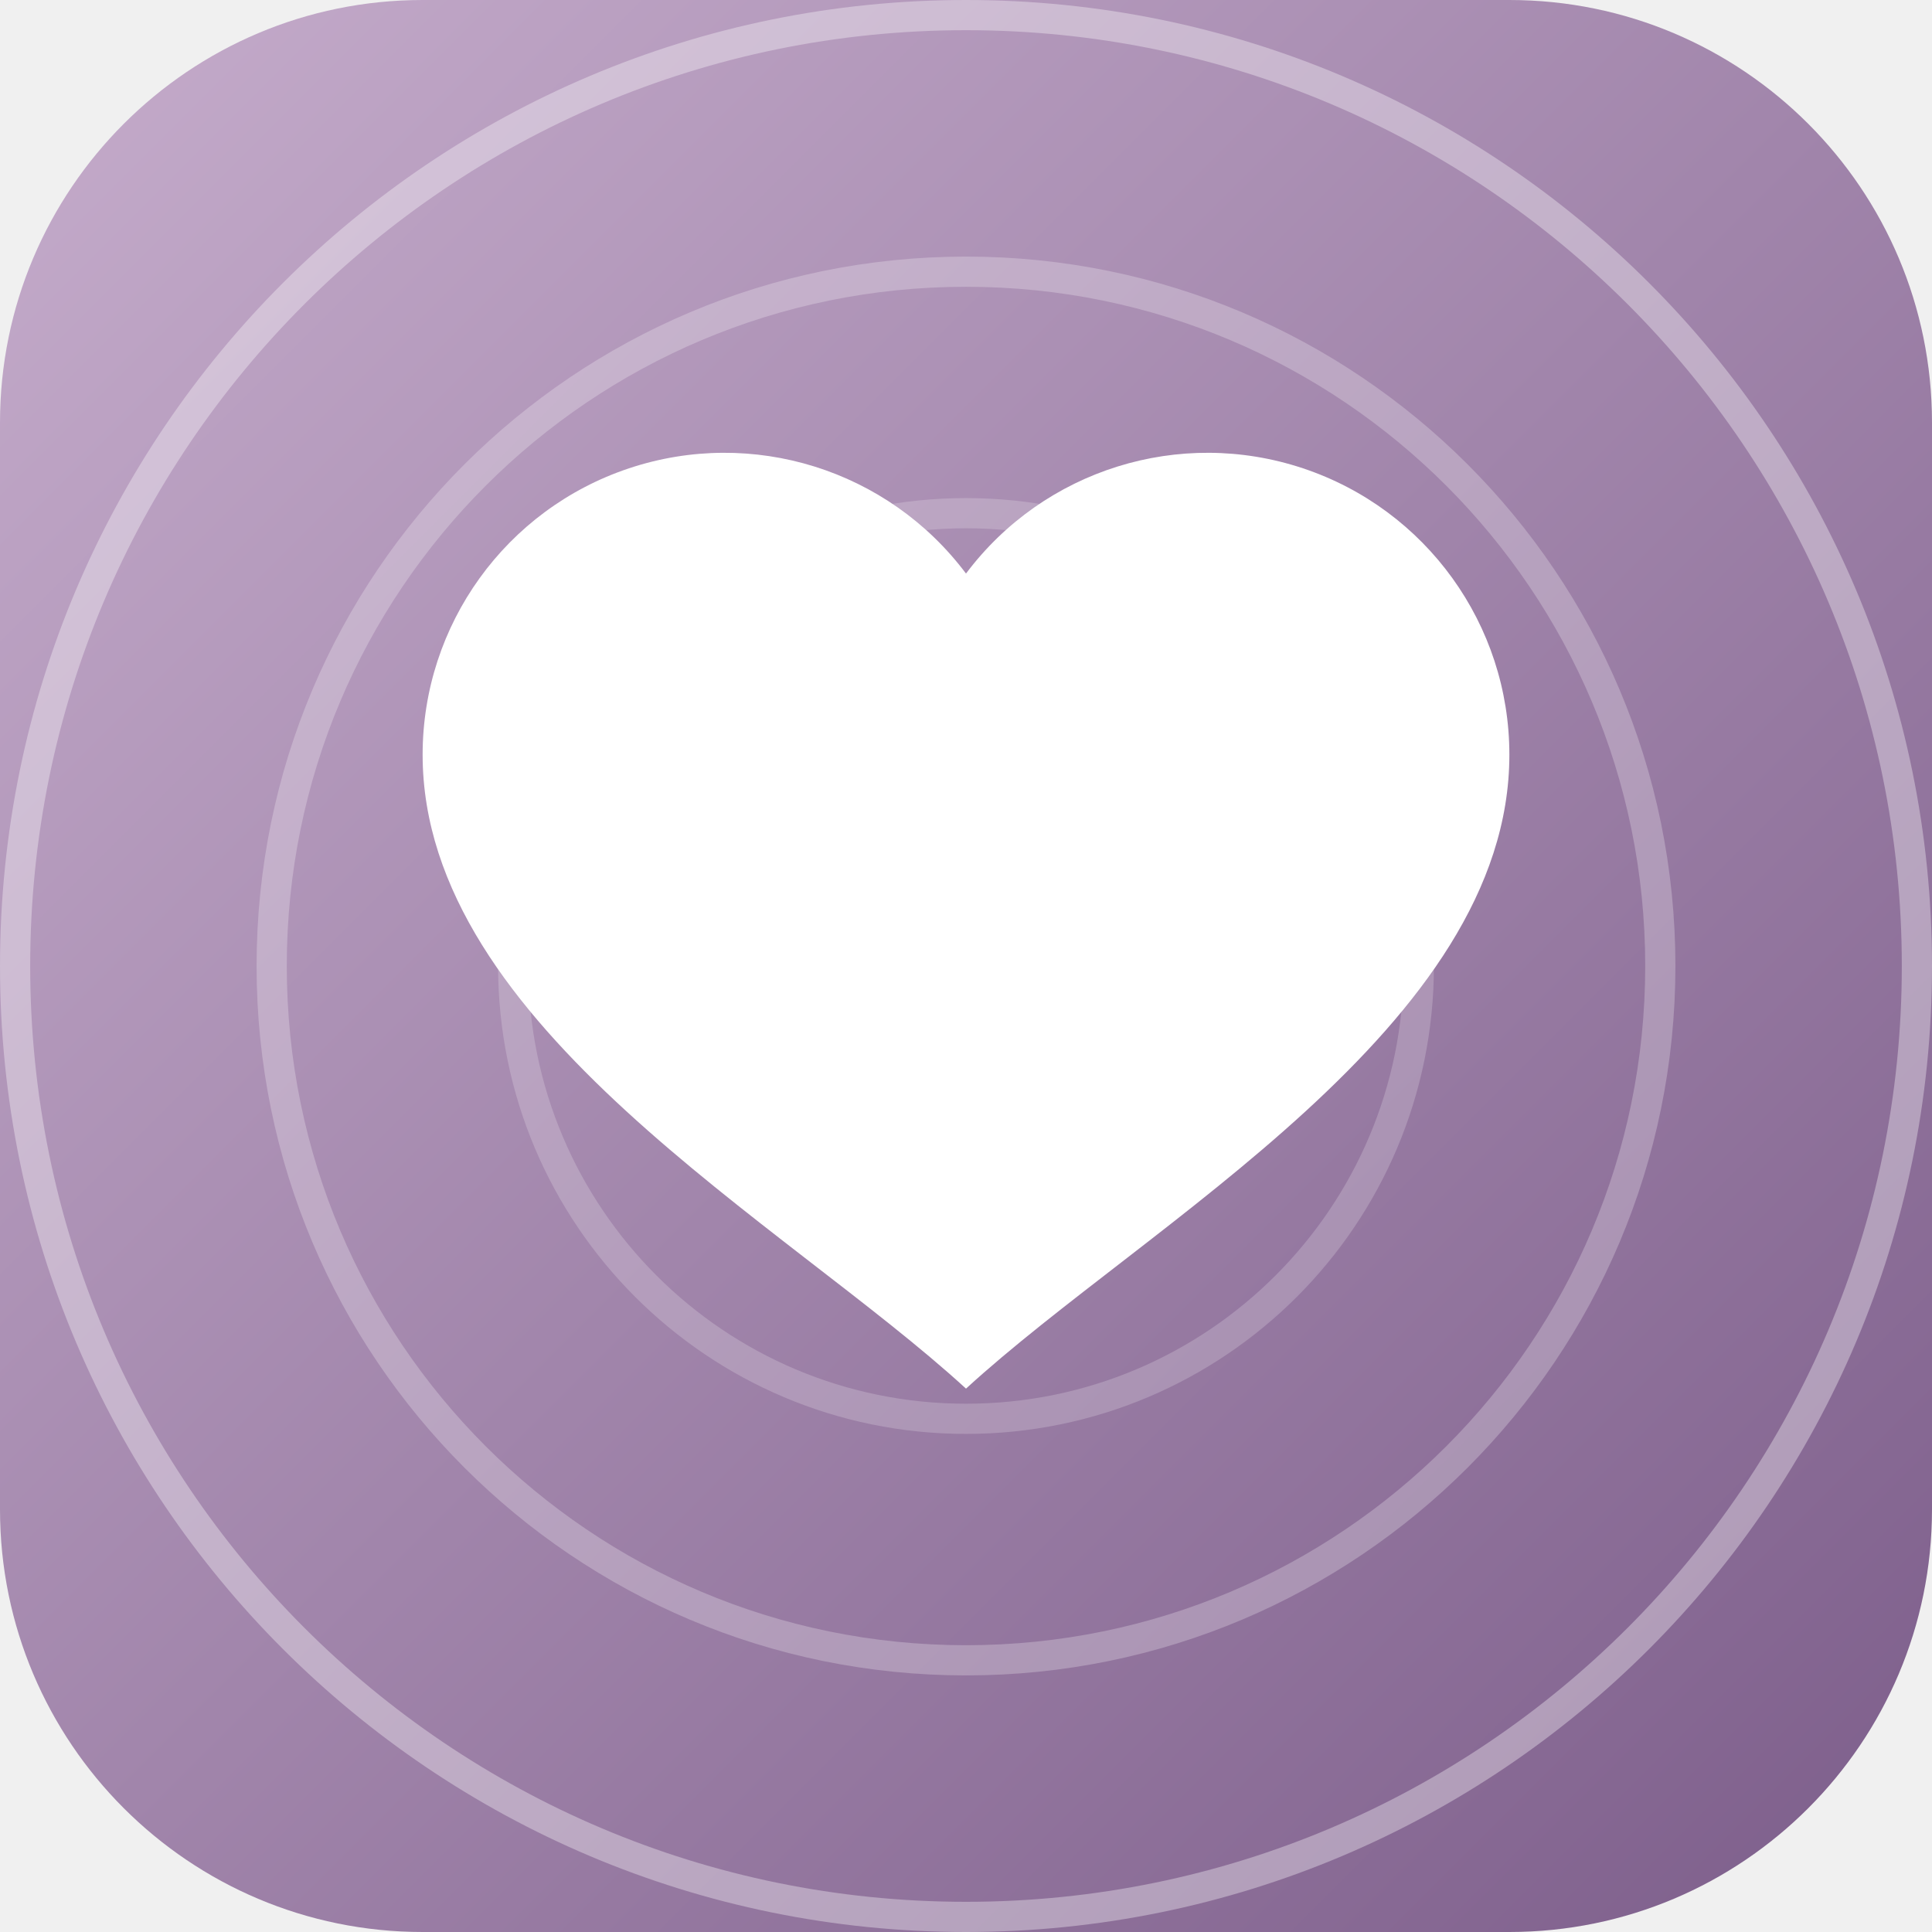
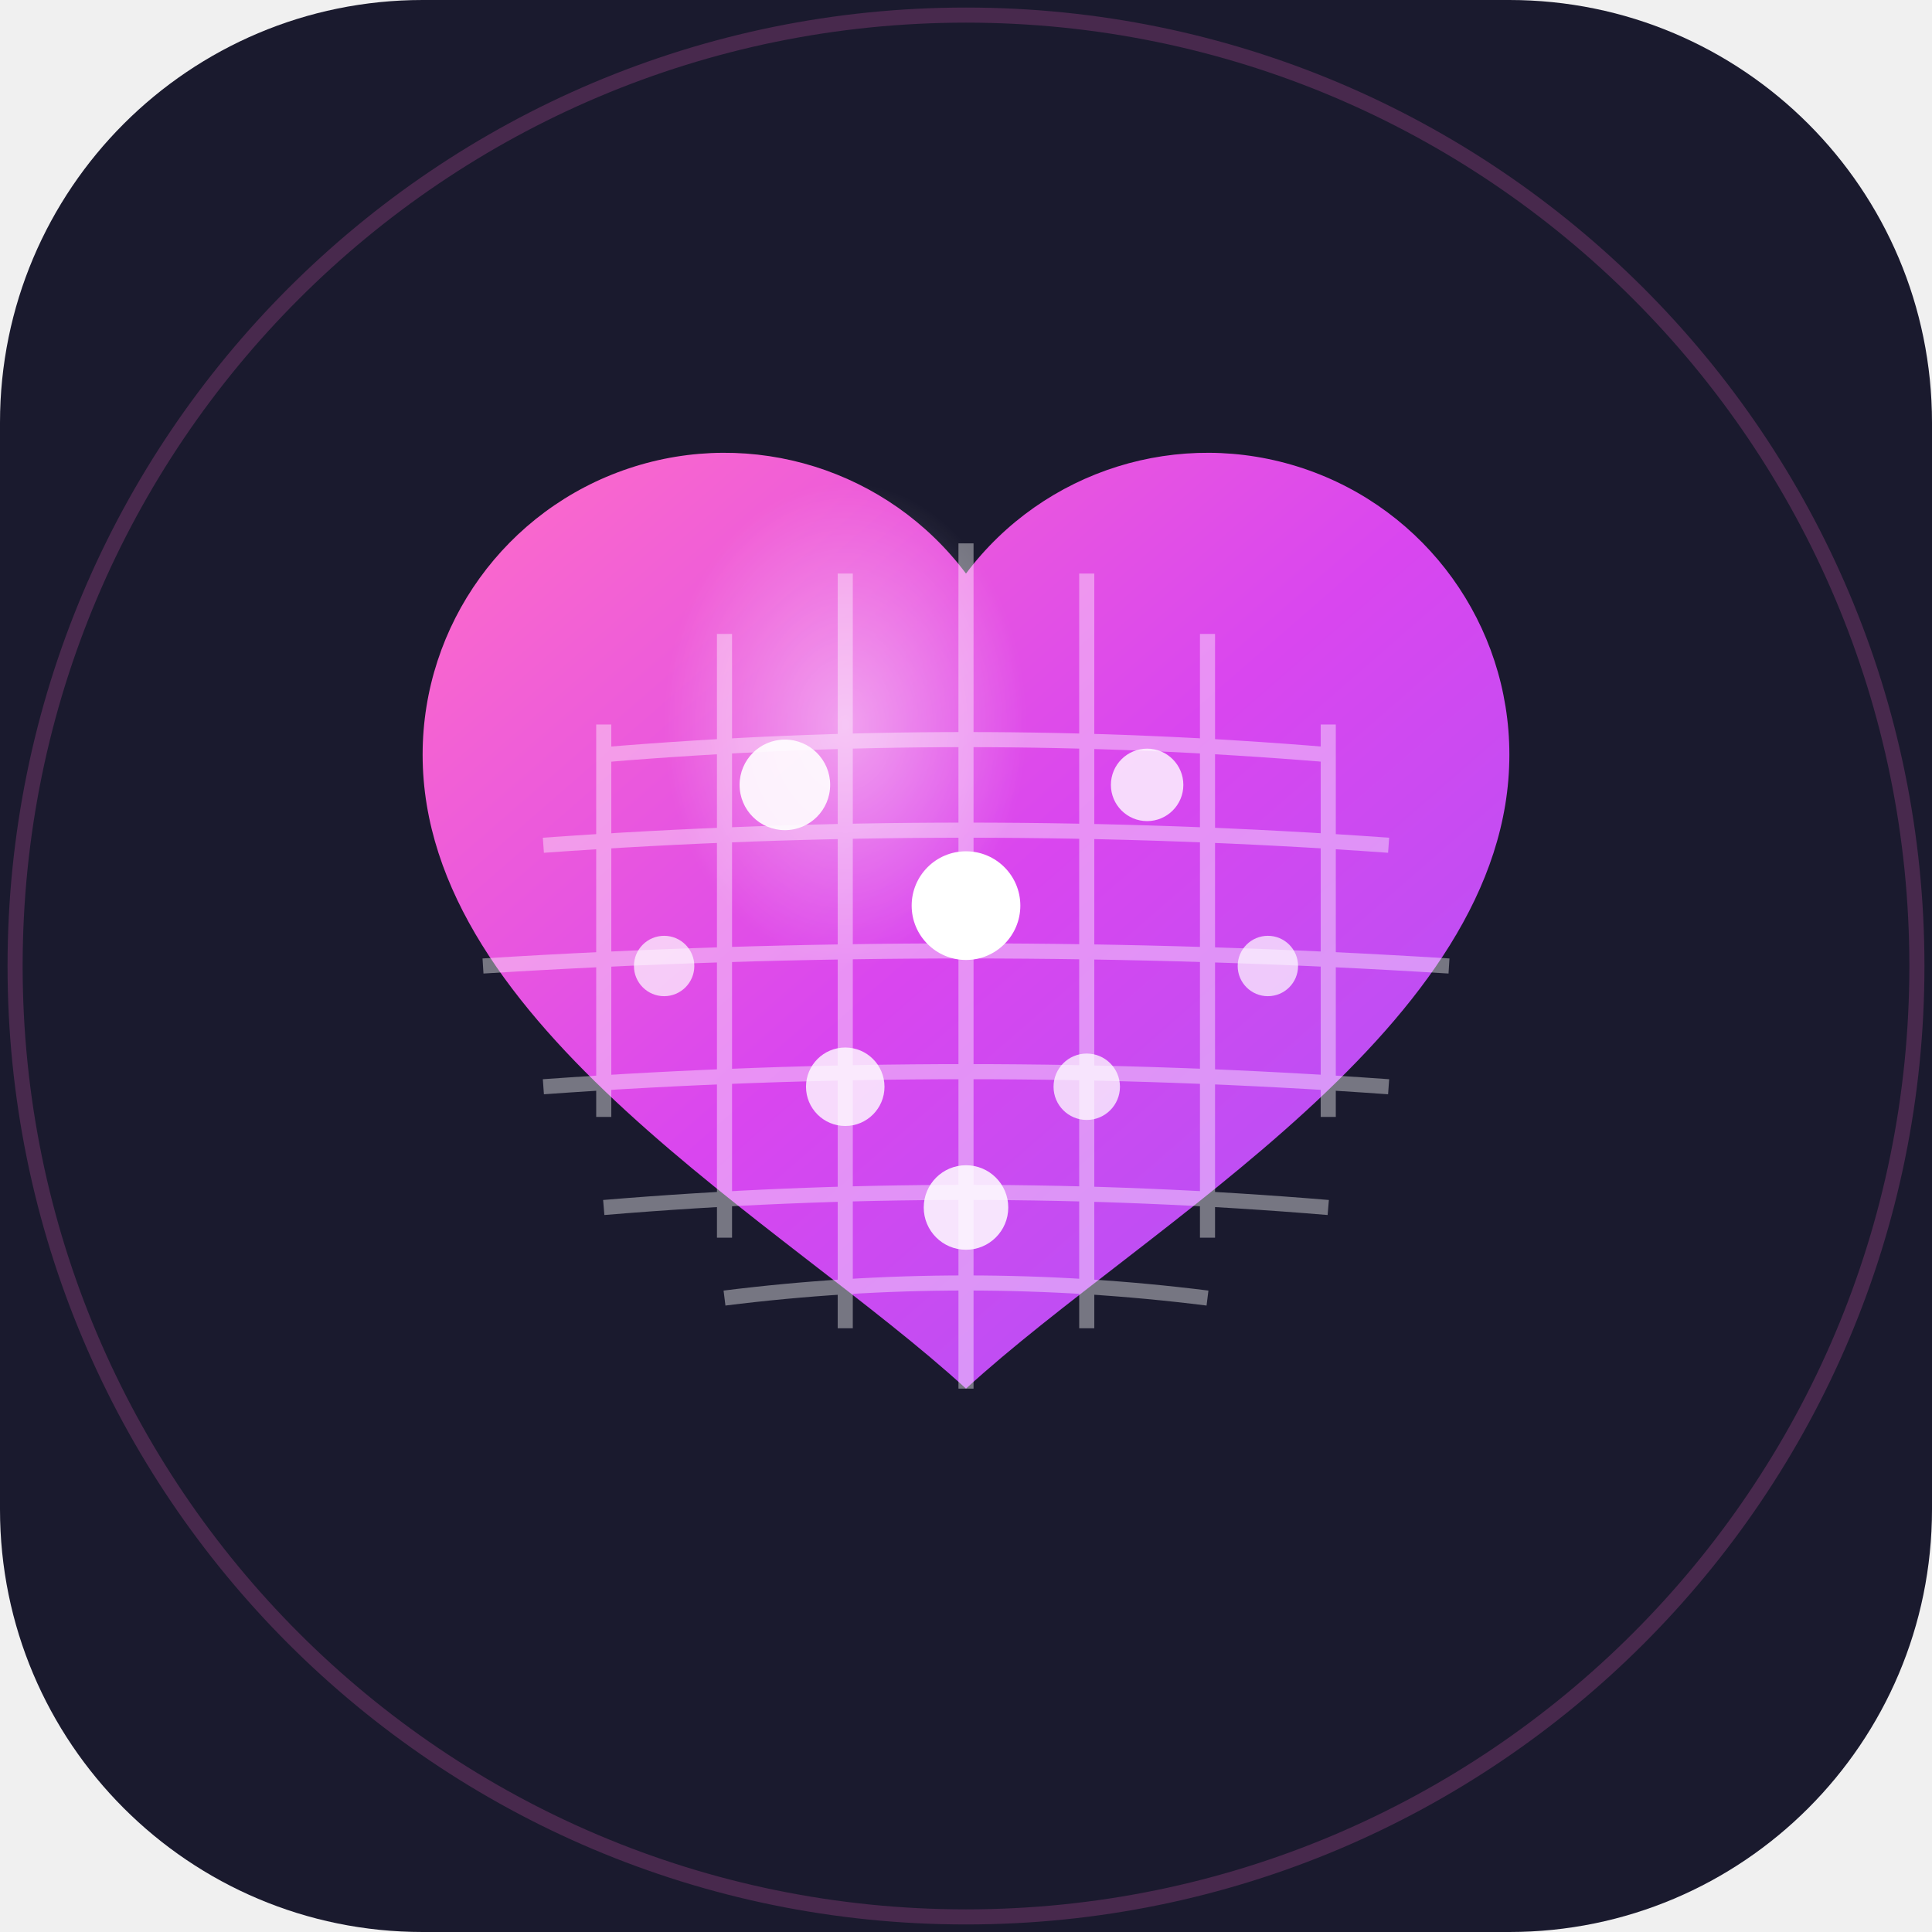
<svg xmlns="http://www.w3.org/2000/svg" viewBox="0 0 64 64">
  <defs>
-     <linearGradient id="g" x1="0" x2="1" y1="0" y2="1">
-       <stop offset="0" stop-color="#c6adcc" />
-       <stop offset="1" stop-color="#7c5d8a" />
+     <linearGradient id="heartGrad" x1="0%" y1="0%" x2="100%" y2="100%">
+       <stop offset="0%" style="stop-color:#ff6ec7;stop-opacity:1" />
+       <stop offset="50%" style="stop-color:#d946ef;stop-opacity:1" />
+       <stop offset="100%" style="stop-color:#a855f7;stop-opacity:1" />
    </linearGradient>
+     <radialGradient id="shine">
+       <stop offset="0%" style="stop-color:#fff;stop-opacity:0.9" />
+       <stop offset="100%" style="stop-color:#fff;stop-opacity:0" />
+     </radialGradient>
  </defs>
-   <rect width="64" height="64" rx="14" fill="url(#g)" />
+   <rect width="64" height="64" rx="14" fill="#1a1a2e" />
+   <path d="M32 46c-6-5.5-18-12-18-21a10 10 0 0 1 18-6 10 10 0 0 1 18 6c0 9-12 15.5-18 21Z" fill="url(#heartGrad)" />
+   <g opacity="0.4" stroke="#fff" stroke-width="0.5" fill="none">
+     <path d="M32 18 L32 46" />
+     <path d="M28 19 L28 44" />
+     <path d="M36 19 L36 44" />
+     <path d="M24 21 L24 41" />
+     <path d="M40 21 L40 41" />
+     <path d="M20 24 L20 37" />
+     <path d="M44 24 L44 37" />
+     <path d="M20 25 Q32 24 44 25" />
+     <path d="M18 28 Q32 27 46 28" />
+     <path d="M16 32 Q32 31 48 32" />
+     <path d="M18 36 Q32 35 46 36" />
+     <path d="M20 40 Q32 39 44 40" />
+     <path d="M24 43 Q32 42 40 43" />
+   </g>
  <g fill="#fff">
-     <path d="M32 46c-6-5.5-18-12-18-21a10 10 0 0 1 18-6 10 10 0 0 1 18 6c0 9-12 15.5-18 21Z" />
+     <circle cx="26" cy="26" r="1.5" opacity="0.9" />
+     <circle cx="38" cy="26" r="1.2" opacity="0.8" />
+     <circle cx="32" cy="30" r="1.8" opacity="1" />
+     <circle cx="22" cy="32" r="1" opacity="0.7" />
+     <circle cx="42" cy="32" r="1" opacity="0.7" />
+     <circle cx="28" cy="36" r="1.3" opacity="0.8" />
+     <circle cx="36" cy="36" r="1.1" opacity="0.75" />
+     <circle cx="32" cy="40" r="1.4" opacity="0.85" />
  </g>
-   <circle cx="32" cy="32" r="31.5" fill="none" stroke="rgba(255,255,255,.35)" />
-   <circle cx="32" cy="32" r="23" fill="none" stroke="rgba(255,255,255,.25)" />
-   <circle cx="32" cy="32" r="15" fill="none" stroke="rgba(255,255,255,.2)" />
-   <circle cx="32" cy="32" r="7" fill="none" stroke="rgba(255,255,255,.15)" />
+   <ellipse cx="28" cy="24" rx="6" ry="8" fill="url(#shine)" opacity="0.5" />
+   <circle cx="32" cy="32" r="31.5" fill="none" stroke="rgba(255,100,200,.2)" stroke-width="0.5" />
</svg>
